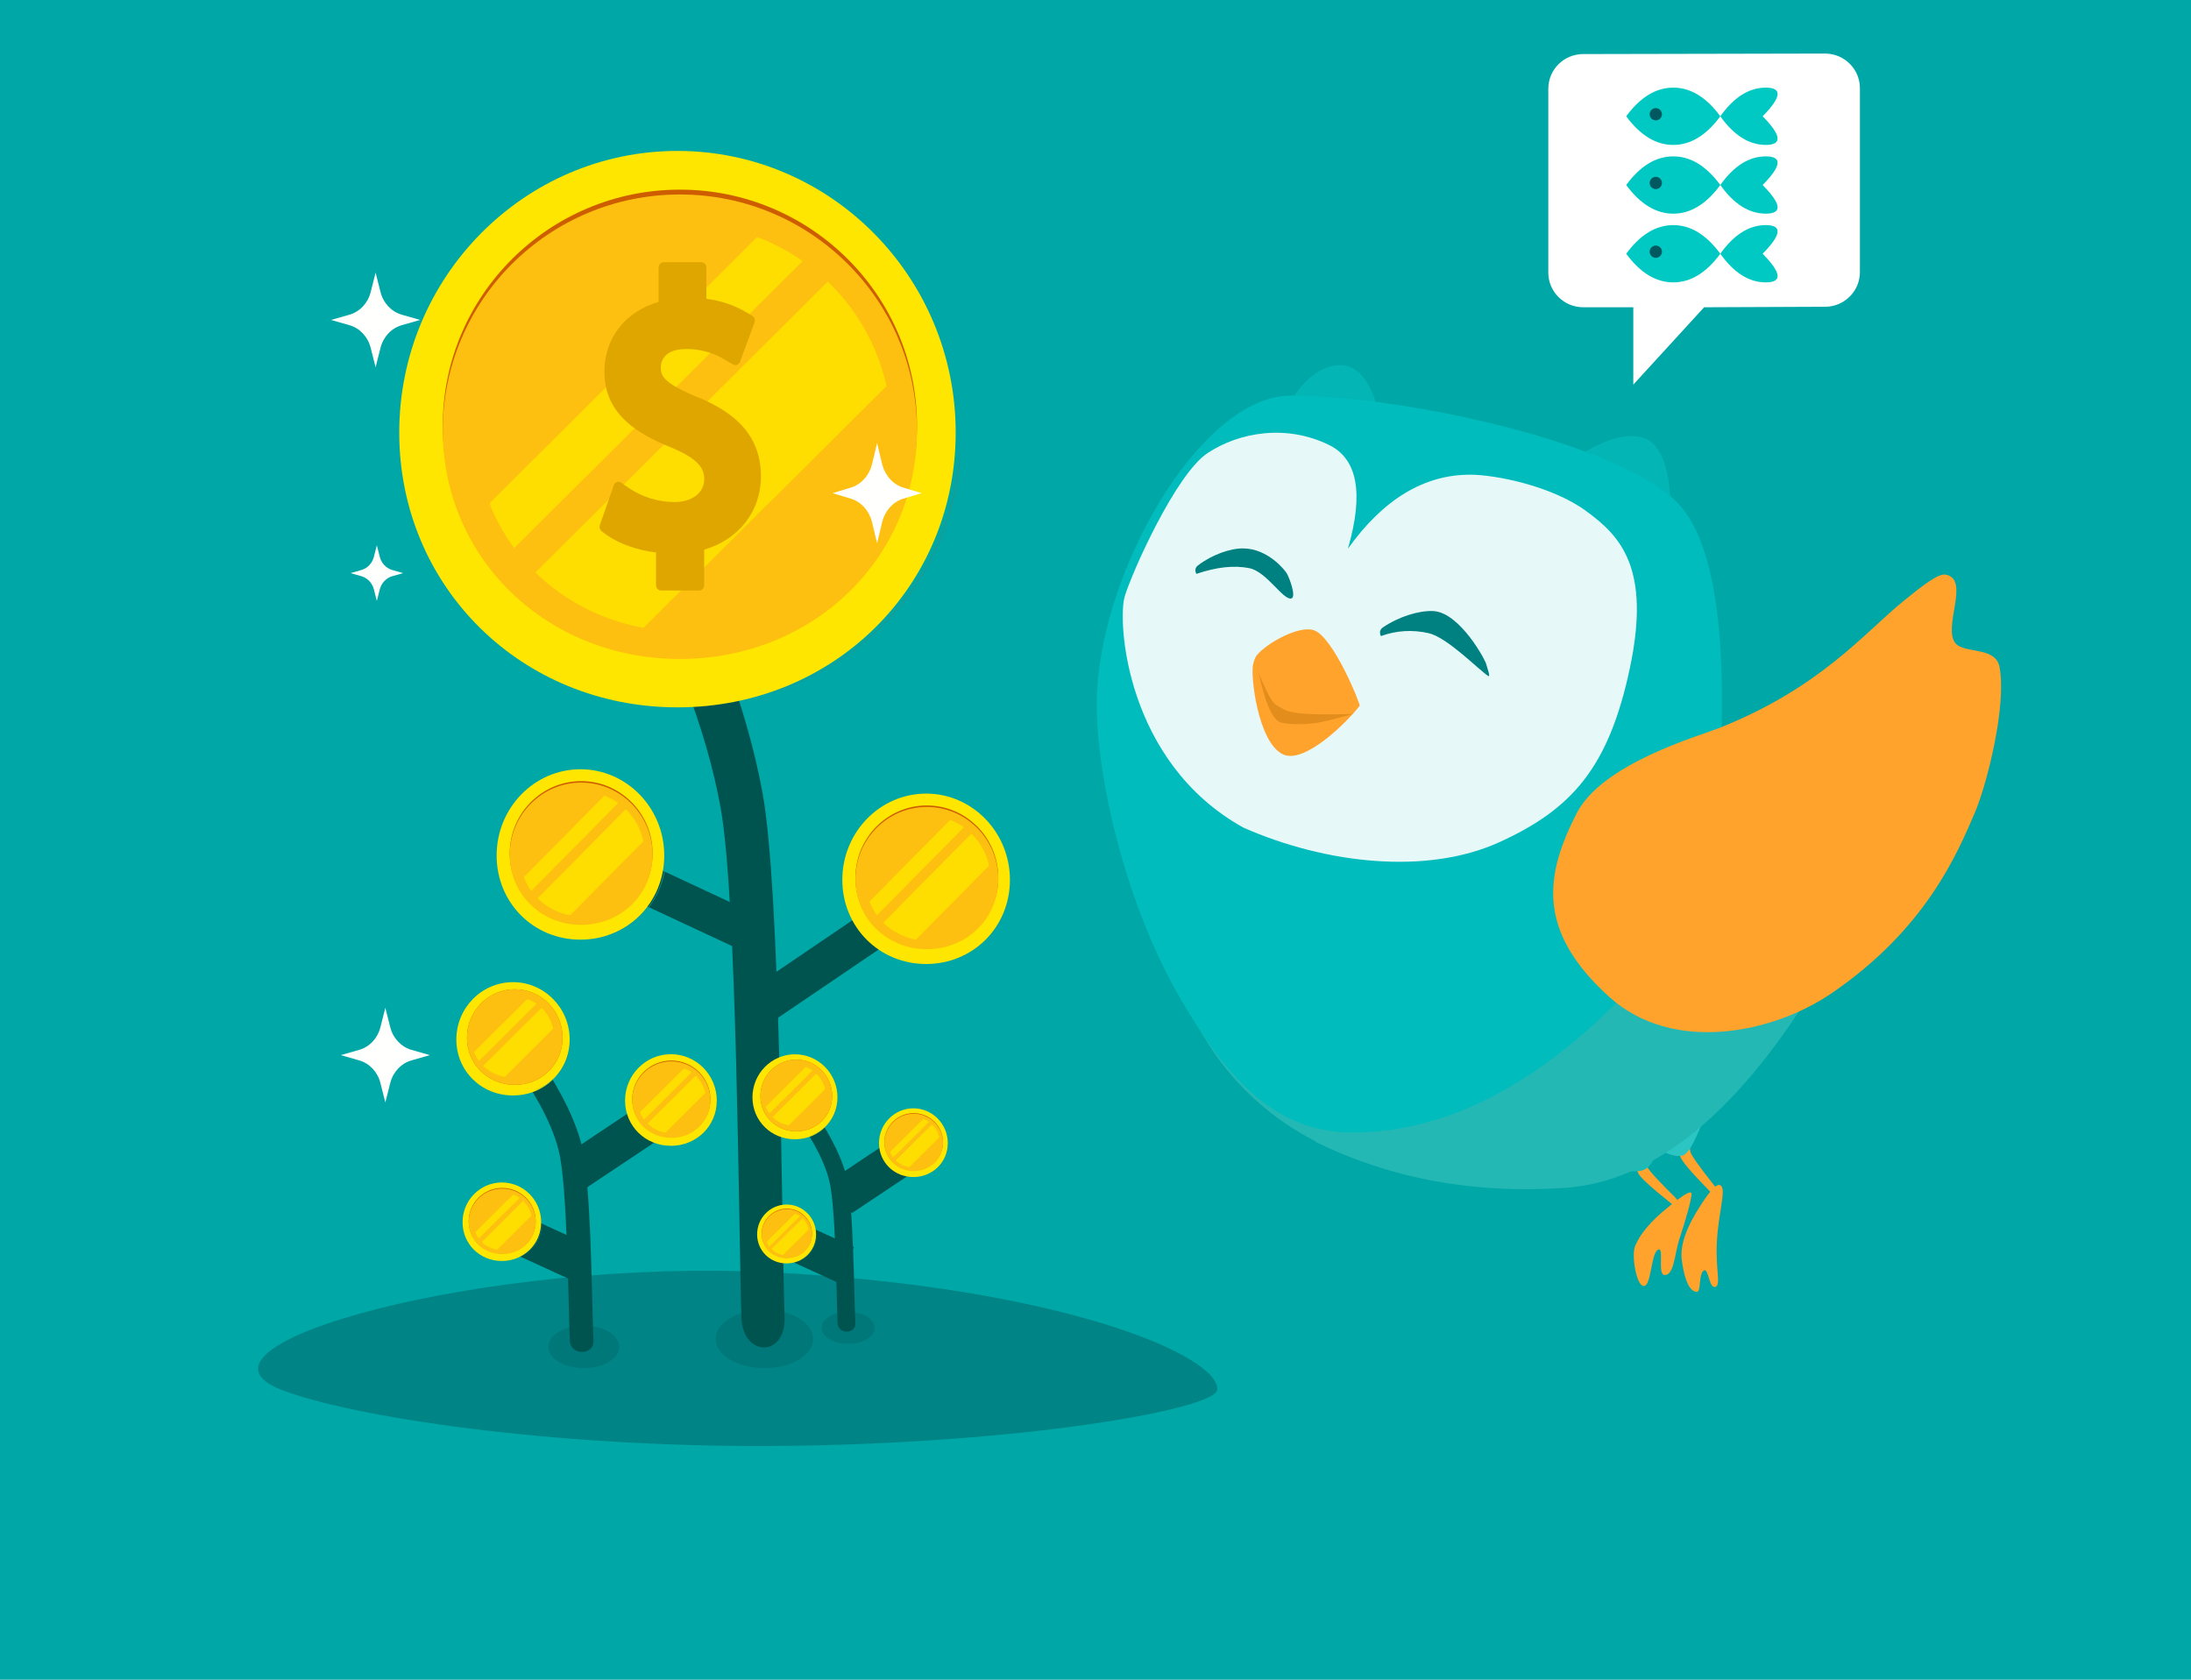
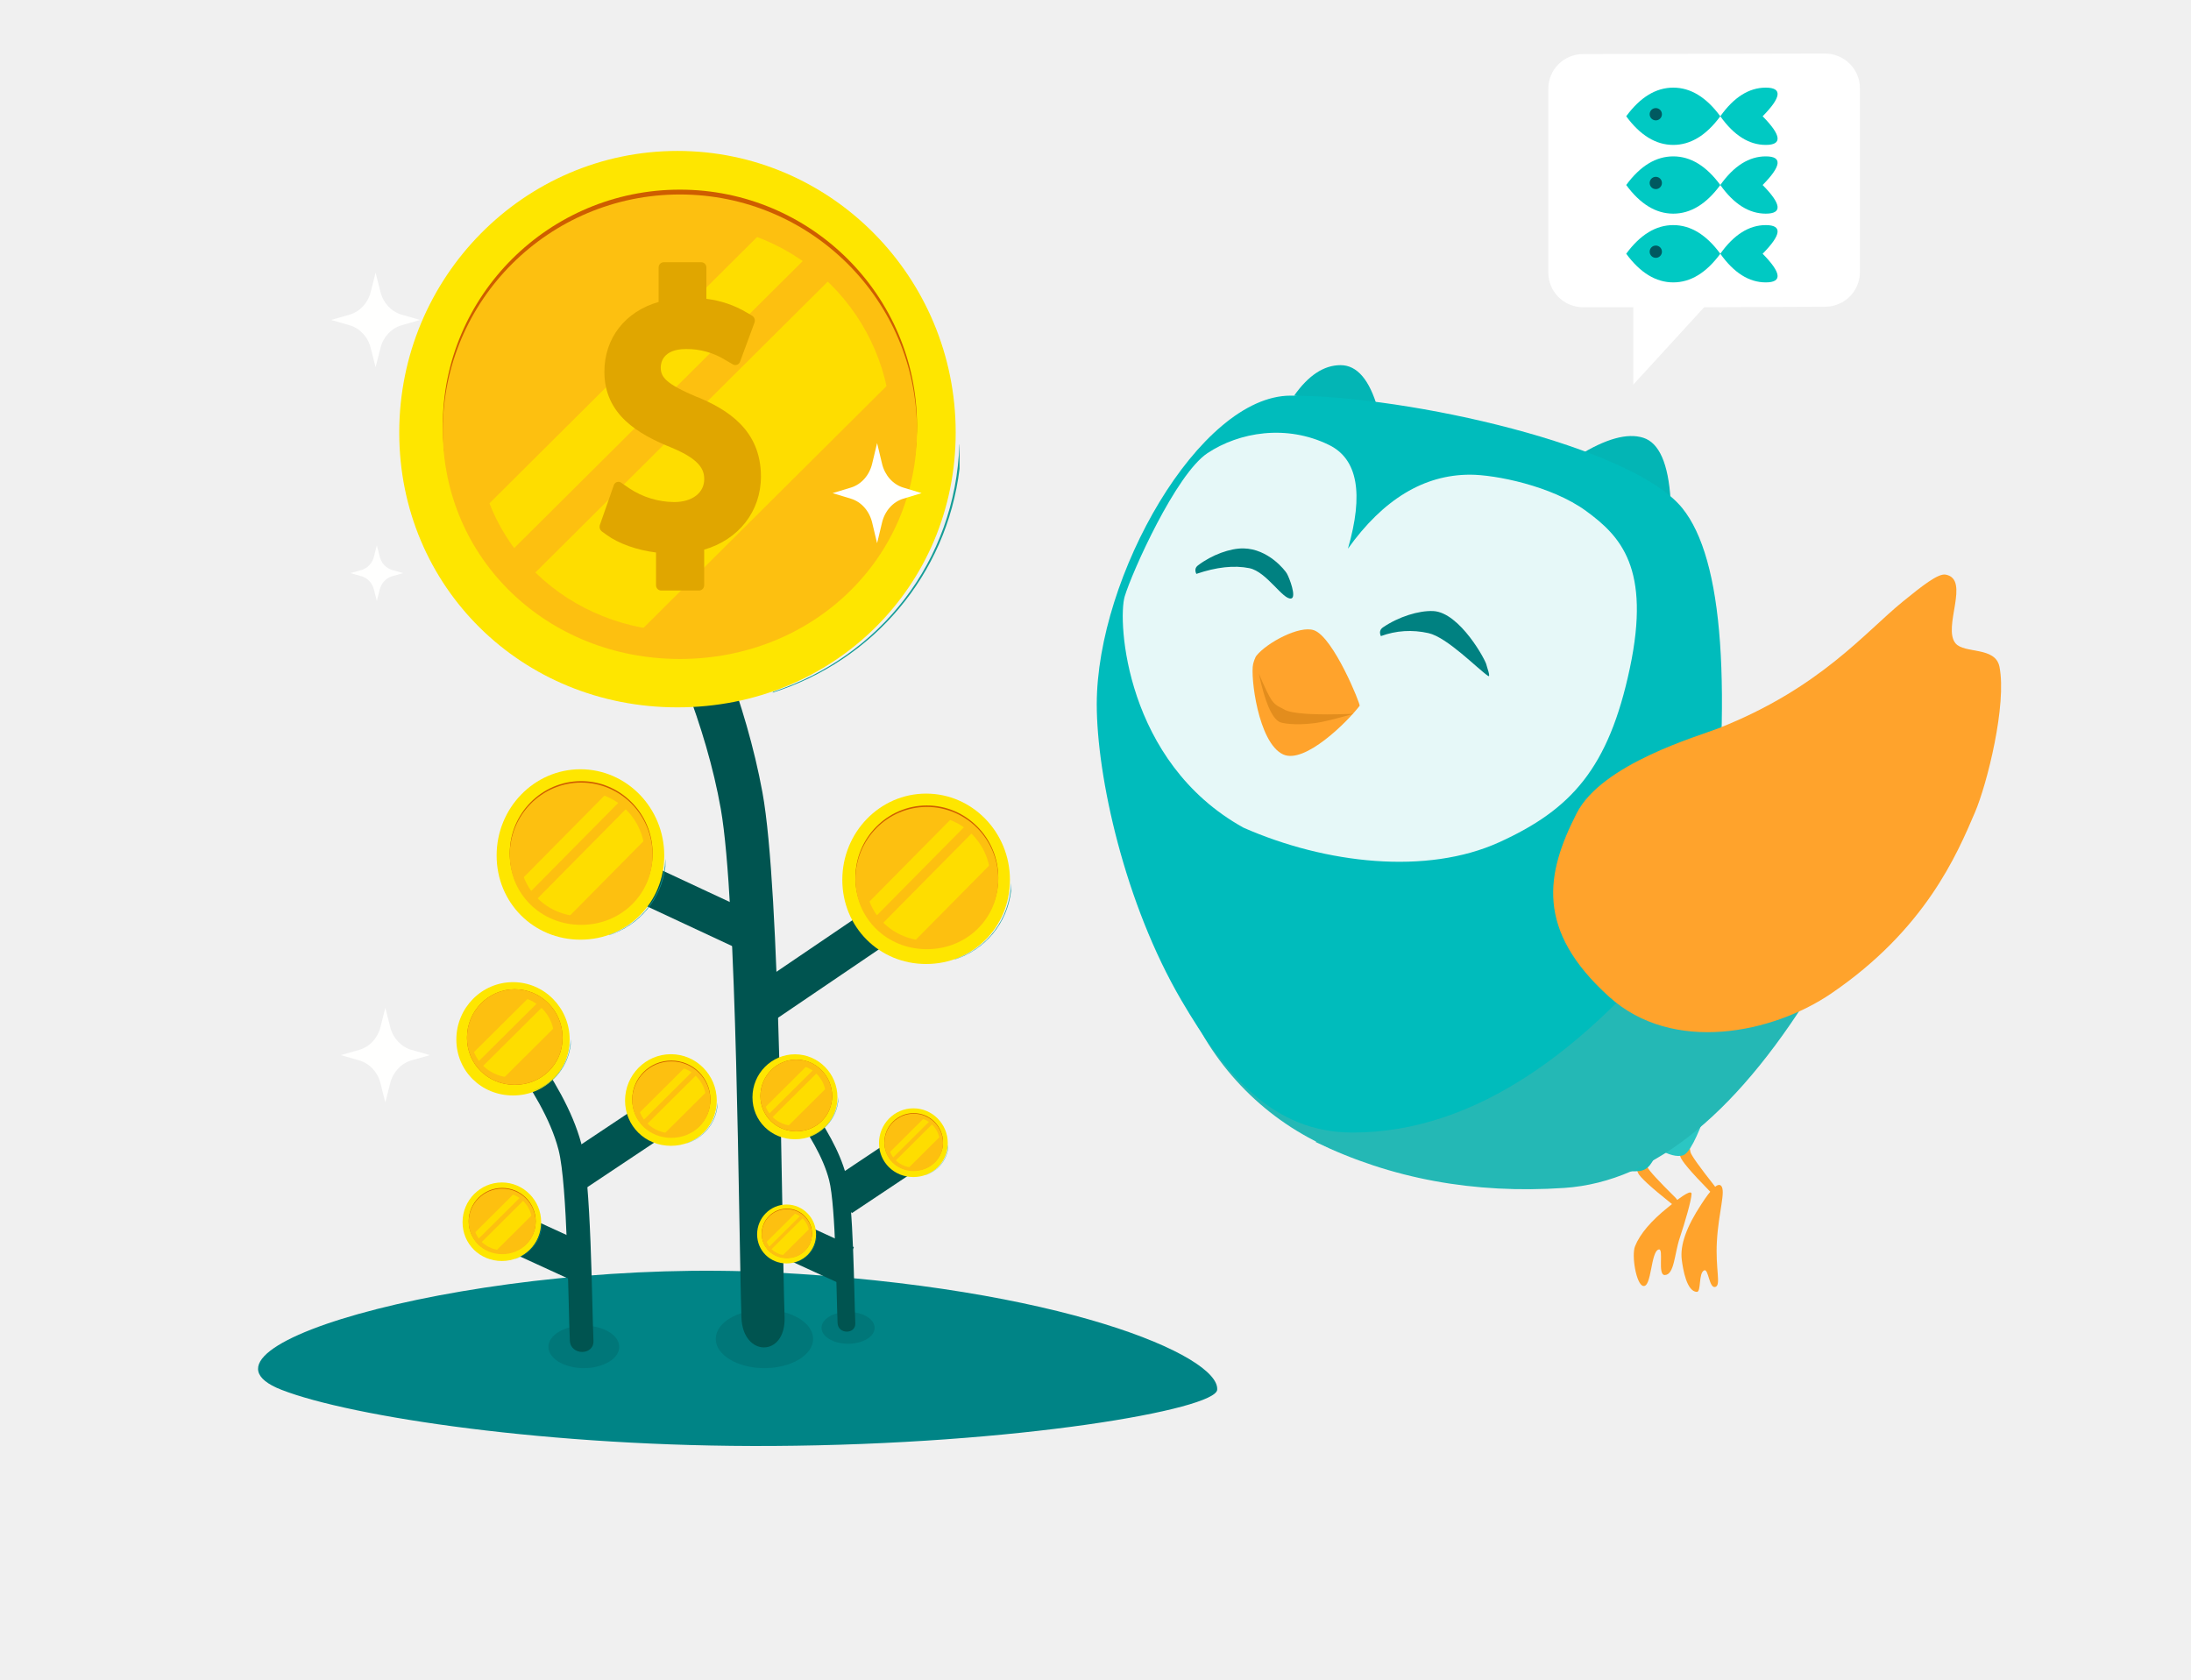
<svg xmlns="http://www.w3.org/2000/svg" xmlns:xlink="http://www.w3.org/1999/xlink" width="450" height="345" viewBox="0 0 450 345">
  <defs>
    <path id="a" d="M52.536 151.357c24.829 0 49.276-16.386 73.343-49.159 4.71-42.269 2.837-68.634-5.62-79.094C109.968 10.37 64.172 0 39.82 0 21.087 0 0 37.115 0 63.389c0 14.813 5.718 40.885 17.381 60.812 9.024 15.417 18.909 27.156 35.155 27.156z" />
    <path id="b" d="M86.156 42.486c0 23.446-19.103 41.316-42.667 41.316-23.565 0-42.667-17.87-42.667-41.316C.822 19.041 19.924.034 43.489.034c23.564 0 42.667 19.007 42.667 42.452" />
    <path id="d" d="M25.953 13.011c0 7.18-5.755 12.653-12.853 12.653S.248 20.192.248 13.011c0-7.18 5.754-13 12.852-13 7.098 0 12.853 5.82 12.853 13" />
    <path id="f" d="M25.953 13.011c0 7.18-5.755 12.653-12.853 12.653S.248 20.192.248 13.011c0-7.18 5.754-13 12.852-13 7.098 0 12.853 5.82 12.853 13" />
    <path id="h" d="M9.129 4.497c0 2.482-2.024 4.373-4.521 4.373S.088 6.98.088 4.497 2.11.004 4.607.004c2.497 0 4.52 2.011 4.52 4.493" />
    <path id="j" d="M12.888 6.349c0 3.503-2.858 6.174-6.383 6.174S.123 9.853.123 6.349C.123 2.845 2.98.005 6.505.005c3.525 0 6.383 2.84 6.383 6.344" />
    <path id="l" d="M10.65 5.247c0 2.895-2.361 5.102-5.274 5.102S.102 8.142.102 5.247C.102 2.35 2.462.004 5.376.004c2.913 0 5.274 2.347 5.274 5.243" />
    <path id="n" d="M12.172 5.996c0 3.309-2.7 5.83-6.028 5.83-3.33 0-6.028-2.521-6.028-5.83S2.815.005 6.144.005c3.329 0 6.028 2.682 6.028 5.991" />
    <path id="p" d="M17.183 8.465c0 4.671-3.81 8.232-8.51 8.232-4.7 0-8.51-3.56-8.51-8.232 0-4.671 3.81-8.458 8.51-8.458 4.7 0 8.51 3.787 8.51 8.458" />
    <path id="r" d="M14.2 6.995c0 3.86-3.148 6.803-7.032 6.803S.135 10.856.135 6.995c0-3.86 3.149-6.99 7.033-6.99 3.884 0 7.032 3.13 7.032 6.99" />
  </defs>
  <g fill="none" fill-rule="evenodd">
-     <path fill="#00A7A7" d="M0 0h450v345H0z" />
    <path fill="#008486" d="M249.993 285.453c.573-7.023-32.256-21.071-91.307-24.113-59.05-3.042-124.047 15.082-100.88 24.113 14.235 5.549 55.209 11.81 100.88 11.538 50.56-.3 90.98-7.525 91.307-11.538z" />
    <path fill="#FFA32C" d="M349.447 247.316c-3.07 4.634-4.415 8.437-4.038 11.408.26 2.049 1.015 6.508 3.081 6.624.962.054.304-3.877 1.527-4.429.89-.401 1.005 3.75 2.27 3.411 1.266-.339-.003-3.554.345-9.47s1.844-10.206.876-11.287c-.645-.72-1.999.528-4.061 3.743zM334.925 233.725c.65 3.924 1.147 6.31 1.491 7.158.345.849 2.605 2.934 6.78 6.256.73.637 1.297.874 1.703.71.405-.162.161-.762-.73-1.798-3.586-3.542-5.512-5.641-5.778-6.298-.266-.656-.814-2.91-1.643-6.762-.388-.309-.785-.381-1.19-.218-.405.163-.616.48-.633.952z" />
    <path fill="#FFA32C" d="M344.51 230.24c.16 3.977.36 6.407.596 7.291.237.884 2.222 3.228 5.954 7.032.645.72 1.179 1.024 1.6.91.423-.112.255-.738-.502-1.874-3.12-3.951-4.77-6.268-4.954-6.952-.183-.684-.448-2.989-.796-6.915-.347-.354-.731-.474-1.153-.36-.422.112-.67.402-.745.869zM342.638 247.929c-3.526 2.815-5.801 5.494-6.824 8.037-.756 1.88.236 7.823 1.659 8.155 1.79.418 1.524-7.137 3.227-7.494 1.07-.225-.331 5.305 1.23 5.257 1.97-.061 1.956-4.311 3.067-7.628 1.112-3.316 2.371-7.686 2.425-9.008.035-.881-1.56.012-4.784 2.681z" />
    <path fill="#2BC6C3" d="M340.55 235.991c2.211 1.248 3.92 1.683 5.126 1.306 1.205-.378 2.847-3.497 4.925-9.358-1.373.94-2.953 2.256-4.742 3.95-1.788 1.693-3.558 3.06-5.31 4.102z" />
    <path fill="#1CBBB7" d="M331.523 240.384c2.547.207 4.287.252 5.22.134 1.401-.177 2.041-1.05 2.454-1.67.276-.412.923-1.419 1.943-3.018l-9.617 4.554z" />
    <path fill="#24B8B5" d="M372.832 200c3.463-3.807 6.085-6.853 7.865-9.138 1.78-2.284 4.027-5.486 6.741-9.606.375-.37.562-.926.562-1.667 0-.74-.375-1.296-1.124-1.667l-3.57-1.977c-.924-1.99-1.794-3.21-2.609-3.661-.815-.452-2.149-.452-4 0l-3.865-2.14c-1.123-.192-1.872-.192-2.247 0-.374.19-.749.746-1.123 1.666-1.771 5-2.835 8.861-3.193 11.583-.359 2.722-.359 6.952 0 12.69l6.563 3.917z" />
    <g>
      <path fill="#03B5B5" d="M343.116 102.66c-.47-7.46-2.342-11.71-5.616-12.747-3.274-1.038-7.73.2-13.366 3.711l18.982 9.036zM283 84c-1.707-6-4.265-9-7.673-9-3.408 0-6.585 2.086-9.532 6.26L283 84z" />
      <g transform="translate(225.258 81.26)">
        <ellipse cx="70.004" cy="102.845" fill="#24B8B5" rx="55.875" ry="56.274" />
        <path fill="#24B8B5" d="M114.629 79.698c5.303-3.383 8.709 4.166 10.218 22.645l23.878 16.96c-16.538 27.693-34.096 42.17-52.676 43.427-18.579 1.258-35.61-1.887-51.092-9.435 25.12-35.463 48.345-59.996 69.672-73.597z" />
        <use fill="#00BCBC" xlink:href="#a" />
      </g>
      <path fill="#E6F8F8" d="M255.398 170c16.961 7.459 37.667 9.74 52.5 3 14.833-6.74 22.495-15.208 26.854-35.775 4.359-20.568-1.93-27.12-9.008-32.283-7.077-5.163-18.659-7.446-23.806-7.446-9.491 0-17.855 5.068-25.093 15.204 3.276-11.323 1.99-18.422-3.86-21.298-8.775-4.314-18.485-2.645-24.985 1.67-6.5 4.314-15.5 24.428-17 29.428s.092 34.025 24.398 47.5z" />
      <path fill="#FFA32C" d="M269.87 129.446c-2.97-1.051-9.656 2.557-11.795 5.2-.335.412-.622 1.422-.7 1.746-.59 2.415 1 16.135 6.142 18.552 4.423 2.08 13.213-6.682 15.735-9.982.205-.268-5.364-14.094-9.381-15.516z" />
      <path fill="#E38D1D" d="M258.552 138.36c1.23 5.79 2.645 9.101 4.246 9.93.442.23 3.007.792 7.34.222 1.451-.19 4.06-.821 7.826-1.892-8.042.302-12.794-.007-14.256-.927-.733-.462-1.632-.622-2.498-1.85-.574-.815-1.46-2.642-2.658-5.484z" />
      <g fill="#008181">
        <path d="M283.613 130.65c-.344-.767-.195-1.368.447-1.804 3.208-2.18 7.342-3.468 10.292-3.339 5.5.242 10.95 10.38 10.964 11.128.003.175.953 2.62.307 2.185-2.109-1.423-8.4-7.927-12.243-8.783-3.346-.745-6.602-.54-9.767.613zM245.713 117.874c-.347-.73-.234-1.313.34-1.75 2.87-2.184 6.628-3.533 9.352-3.485 5.079.09 8.504 4.483 8.877 5.121.597 1.021 2.012 4.897.931 5.159-1.672.405-5.037-5.496-8.612-6.22-3.114-.63-6.743-.239-10.888 1.175z" />
      </g>
    </g>
    <path fill="#FFA32C" fill-rule="nonzero" d="M352.952 149.585c20.878-8.248 30.024-19.66 37.877-26.038 3.892-3.16 7.227-5.82 8.786-5.525 5.147.973-.722 10.844 2.028 14.118 1.818 2.165 8.18.6 9.018 4.81 1.539 7.736-2.52 24.03-5.028 29.895-3.7 8.649-10.165 24.026-29.54 37.22-11.916 8.114-32.484 12.509-45.596.673-15.223-13.74-12.976-25.342-6.68-37.687 5.218-10.23 25.055-15.855 29.135-17.466z" />
    <path d="M-7.561 64.55C14.65 71.65 32.445 53.277 50.272 53.277c38.975 0 22.212 40.528 75.435 57.647 8.263 2.658 67.618 17.077 116.693-4.682C307.558 77.35 360.63 28.24 369.194 16.698c21.625-29.147 73.82-115.413 15.087-115.413-42.746 0-12.153-15.45-46.518-18.79s-40.64-16.96-79.728-34.384c-24.896-11.097-121.9-5.11-185.132 30.208C36.8-101.516 28.96-60.514 8.364-36.08-27.564 6.539-33.96 56.114-7.561 64.55z" />
    <g>
      <g transform="translate(81.063 31)">
        <ellipse cx="75.937" cy="244" fill="#007779" rx="10" ry="6" transform="matrix(-1 0 0 1 151.873 0)" />
        <path fill="#005450" d="M75.533 131.765c3.714 20.18 3.91 87.072 4.546 107.806.26 8.243-8.611 8.228-8.864 0-.603-19.54-.883-85.412-4.232-104.397-3.055-17.337-10.406-33.93-17.227-48.714-3.173-6.885 4.507-13.31 7.658-6.473 7.314 15.868 14.701 33.179 18.12 51.778z" />
        <path stroke="#005450" stroke-width="8" d="M45.937 148l29.714 13.863M104.937 155.429l-32 21.714" />
        <path fill="#F6BE2A" d="M102.303 64.674c0 23.642-19.354 41.661-43.23 41.661-23.874 0-43.23-18.02-43.23-41.661 0-23.644 19.356-42.81 43.23-42.81 23.876 0 43.23 19.166 43.23 42.81" />
        <path fill="#FEE600" d="M58.08 114.286C26.035 114.286.936 89.492.936 57.842.937 25.948 26.57 0 58.079 0c31.51 0 57.143 25.948 57.143 57.842 0 31.65-25.1 56.444-57.143 56.444" />
        <path fill="#CE5D00" d="M58.576 7.95C31.725 7.95 9.88 29.675 9.88 56.378c0 26.342 21.389 46.976 48.695 46.976s48.696-20.634 48.696-46.976c0-26.703-21.845-48.428-48.696-48.428" />
        <path fill="#FDC010" d="M58.576 8.944C31.725 8.944 9.88 30.67 9.88 57.373c0 26.342 21.389 46.975 48.695 46.975s48.696-20.633 48.696-46.975c0-26.703-21.845-48.429-48.696-48.429" />
        <g transform="translate(15.843 14.907)">
          <mask id="c" fill="#fff">
            <use xlink:href="#b" />
          </mask>
          <path fill="#FEDD00" d="M1.025 74.31l-7.164-7.127 84.927-84.5 7.165 7.129L1.025 74.31M15.452 102.759l-16.82-16.735L90.32-5.2l16.82 16.734-91.687 91.226" mask="url(#c)" />
        </g>
        <path fill="#169D97" d="M110.253 111.304V85.466v25.838M77.596 111.261l.125-.167c21.9-7.186 37.444-26.837 38.26-50.763l.035-.046v4.986c-2.655 21.846-17.757 39.431-38.393 45.99h-.027" />
        <path fill="#E0A600" d="M62.17 50.576c-6.439-2.726-7.525-4.084-7.525-6.1 0-.889.379-3.788 5.208-3.788a14.995 14.995 0 0 1 8.01 2.223l1.588.924c.266.166.59.197.88.084.291-.112.517-.356.613-.661l2.975-8.046a1.177 1.177 0 0 0-.451-1.329l-1.165-.693a20.97 20.97 0 0 0-8.283-2.807v-6.446c-.003-.597-.47-1.08-1.047-1.08h-7.715c-.576 0-1.044.483-1.047 1.08v7.076C47.37 32.977 43.07 38.412 43.07 45.36c0 8.843 7.002 12.846 13.82 15.595 5.882 2.444 6.685 4.558 6.685 6.475 0 2.802-2.48 4.69-6.167 4.69a16.91 16.91 0 0 1-9.191-2.801l-1.671-1.155a.974.974 0 0 0-.915-.153c-.31.107-.551.365-.645.69l-2.858 8.167c-.136.46.017.96.385 1.254l.98.716c2.501 1.83 6.311 3.165 10.183 3.639V89.2c0 .597.465 1.083 1.042 1.086h7.798c.579 0 1.047-.486 1.047-1.086v-7.307c7.064-2.05 11.66-7.855 11.66-15.017 0-9.646-6.986-13.799-13.063-16.335l.01.035z" />
        <g>
          <path fill="#F6BE2A" d="M122.471 151.806c0 7.24-5.83 12.76-13.022 12.76s-13.022-5.52-13.022-12.76 5.83-13.11 13.022-13.11 13.022 5.87 13.022 13.11" />
          <path fill="#FEE600" d="M109.15 167c-9.653 0-17.213-7.593-17.213-17.286 0-9.767 7.721-17.714 17.213-17.714 9.491 0 17.213 7.947 17.213 17.714 0 9.693-7.561 17.286-17.213 17.286" />
          <path fill="#CE5D00" d="M109.3 134.435c-8.09 0-14.67 6.653-14.67 14.83 0 8.068 6.444 14.387 14.67 14.387 8.225 0 14.668-6.319 14.668-14.386 0-8.178-6.58-14.831-14.669-14.831" />
          <path fill="#FDC010" d="M109.3 134.74c-8.09 0-14.67 6.653-14.67 14.83 0 8.068 6.444 14.387 14.67 14.387 8.225 0 14.668-6.32 14.668-14.387 0-8.177-6.58-14.83-14.669-14.83" />
          <g transform="translate(96.427 136.565)">
            <mask id="e" fill="#fff">
              <use xlink:href="#d" />
            </mask>
            <path fill="#FEDD00" d="M.309 22.758l-2.158-2.183L23.733-5.303l2.159 2.183L.309 22.758M4.654 31.47l-5.066-5.125L27.207-1.593l5.066 5.125L4.654 31.47" mask="url(#e)" />
          </g>
          <path fill="#169D97" d="M124.866 166.087v-7.913 7.913M115.028 166.074l.038-.052c6.597-2.2 11.28-8.218 11.526-15.546l.01-.014v1.527c-.8 6.69-5.349 12.076-11.565 14.085h-.009" />
        </g>
        <g>
          <path fill="#F6BE2A" d="M51.471 146.806c0 7.24-5.83 12.76-13.022 12.76s-13.022-5.52-13.022-12.76 5.83-13.11 13.022-13.11 13.022 5.87 13.022 13.11" />
          <path fill="#FEE600" d="M38.15 162c-9.653 0-17.213-7.593-17.213-17.286 0-9.767 7.721-17.714 17.213-17.714 9.491 0 17.213 7.947 17.213 17.714 0 9.693-7.561 17.286-17.213 17.286" />
          <path fill="#CE5D00" d="M38.3 129.435c-8.09 0-14.67 6.653-14.67 14.83 0 8.068 6.444 14.387 14.67 14.387 8.225 0 14.668-6.319 14.668-14.386 0-8.178-6.58-14.831-14.669-14.831" />
          <path fill="#FDC010" d="M38.3 129.74c-8.09 0-14.67 6.653-14.67 14.83 0 8.068 6.444 14.387 14.67 14.387 8.225 0 14.668-6.32 14.668-14.387 0-8.177-6.58-14.83-14.669-14.83" />
          <g transform="translate(25.427 131.565)">
            <mask id="g" fill="#fff">
              <use xlink:href="#f" />
            </mask>
            <path fill="#FEDD00" d="M.309 22.758l-2.158-2.183L23.733-5.303l2.159 2.183L.309 22.758M4.654 31.47l-5.066-5.125L27.207-1.593l5.066 5.125L4.654 31.47" mask="url(#g)" />
          </g>
          <path fill="#169D97" d="M53.866 161.087v-7.913 7.913M44.028 161.074l.038-.052c6.597-2.2 11.28-8.218 11.526-15.546l.01-.014v1.527c-.8 6.69-5.349 12.076-11.565 14.085h-.009" />
        </g>
      </g>
      <g transform="translate(154 216)">
        <ellipse cx="20.182" cy="56.727" fill="#007779" rx="5.455" ry="3.273" transform="matrix(-1 0 0 1 40.364 0)" />
        <path fill="#005450" d="M19.802 25.443c1.524 5.677 1.605 24.496 1.866 30.329.106 2.319-3.534 2.315-3.638 0-.247-5.497-.362-24.03-1.736-29.37-1.254-4.878-4.27-9.545-7.07-13.705-1.302-1.937 1.85-3.744 3.143-1.82 3.001 4.463 6.033 9.333 7.435 14.566z" />
        <path stroke="#005450" stroke-width="8" d="M7.507 38.199l12.194 5.59M31.868 21.09l-13.131 8.756" />
        <path fill="#F6BE2A" d="M12.242 38.247c0 2.502-2.051 4.41-4.58 4.41-2.53 0-4.581-1.908-4.581-4.41 0-2.503 2.05-4.531 4.58-4.531 2.53 0 4.58 2.028 4.58 4.531" />
        <path fill="#FEE600" d="M7.556 43.498c-3.395 0-6.055-2.624-6.055-5.974 0-3.376 2.716-6.123 6.055-6.123 3.338 0 6.054 2.747 6.054 6.123 0 3.35-2.66 5.974-6.054 5.974" />
        <path fill="#CE5D00" d="M7.608 32.243c-2.845 0-5.16 2.3-5.16 5.126 0 2.788 2.267 4.972 5.16 4.972 2.894 0 5.16-2.184 5.16-4.972 0-2.826-2.315-5.126-5.16-5.126" />
        <path fill="#FDC010" d="M7.608 32.348c-2.845 0-5.16 2.3-5.16 5.126 0 2.788 2.267 4.972 5.16 4.972 2.894 0 5.16-2.184 5.16-4.972 0-2.826-2.315-5.126-5.16-5.126" />
        <g transform="translate(3.08 32.98)">
          <mask id="i" fill="#fff">
            <use xlink:href="#h" />
          </mask>
          <path fill="#FEDD00" d="M.109 7.866l-.76-.755 8.999-8.944.76.755-9 8.944M1.637 10.877L-.145 9.105 9.57-.55l1.782 1.772-9.715 9.656" mask="url(#i)" />
        </g>
        <path fill="#169D97" d="M13.084 43.183v-2.735 2.735M9.624 43.178l.013-.018c2.32-.76 3.967-2.84 4.054-5.373l.003-.004v.527c-.28 2.313-1.88 4.174-4.067 4.868h-.003" />
        <g>
          <path fill="#F6BE2A" d="M15.818 10.453c0 3.663-2.93 6.456-6.545 6.456-3.615 0-6.546-2.793-6.546-6.456 0-3.664 2.93-6.635 6.546-6.635 3.615 0 6.545 2.97 6.545 6.635" />
          <path fill="#FEE600" d="M9.273 18C4.379 18 .545 14.213.545 9.38.545 4.508 4.461.545 9.273.545 14.085.545 18 4.508 18 9.38 18 14.213 14.166 18 9.273 18" />
          <path fill="#CE5D00" d="M9.545 1.636c-4.06 0-7.363 3.354-7.363 7.476 0 4.066 3.234 7.252 7.363 7.252 4.13 0 7.364-3.186 7.364-7.252 0-4.122-3.303-7.476-7.364-7.476" />
          <path fill="#FDC010" d="M9.545 1.636c-4.06 0-7.363 3.354-7.363 7.476 0 4.067 3.234 7.252 7.363 7.252 4.13 0 7.364-3.185 7.364-7.252 0-4.122-3.303-7.476-7.364-7.476" />
          <g transform="translate(2.727 2.727)">
            <mask id="k" fill="#fff">
              <use xlink:href="#j" />
            </mask>
            <path fill="#FEDD00" d="M.153 11.104L-.918 10.04 11.785-2.588l1.072 1.066L.153 11.104M2.311 15.355l-2.516-2.5L13.51-.777l2.516 2.5L2.311 15.355" mask="url(#k)" />
          </g>
          <path fill="#169D97" d="M17.455 17.455v-3.819 3.819M12.565 17.222l.019-.025c3.19-1.107 5.455-4.132 5.574-7.816l.005-.007v.768c-.387 3.363-2.587 6.07-5.594 7.08h-.004" />
        </g>
        <g>
          <path fill="#F6BE2A" d="M39.064 19.63c0 2.92-2.393 5.145-5.344 5.145-2.951 0-5.344-2.226-5.344-5.145 0-2.92 2.393-5.287 5.344-5.287 2.951 0 5.344 2.367 5.344 5.287" />
          <path fill="#FEE600" d="M33.597 25.756c-3.96 0-7.063-3.061-7.063-6.97 0-3.938 3.168-7.143 7.063-7.143 3.895 0 7.064 3.205 7.064 7.143 0 3.909-3.103 6.97-7.064 6.97" />
          <path fill="#CE5D00" d="M33.659 12.625c-3.32 0-6.02 2.683-6.02 5.98 0 3.253 2.644 5.801 6.02 5.801 3.375 0 6.019-2.548 6.019-5.8 0-3.298-2.7-5.98-6.02-5.98" />
          <path fill="#FDC010" d="M33.659 12.748c-3.32 0-6.02 2.683-6.02 5.98 0 3.253 2.644 5.801 6.02 5.801 3.375 0 6.019-2.548 6.019-5.8 0-3.298-2.7-5.981-6.02-5.981" />
          <g transform="translate(28.376 13.484)">
            <mask id="m" fill="#fff">
              <use xlink:href="#l" />
            </mask>
            <path fill="#FEDD00" d="M.127 9.177l-.886-.88L9.74-2.139l.886.88L.127 9.177M1.91 12.69l-2.079-2.067L11.165-.642l2.079 2.066L1.91 12.69" mask="url(#m)" />
          </g>
          <path fill="#169D97" d="M40.047 25.388v-3.19 3.19M36.01 25.383l.015-.02c2.707-.888 4.629-3.315 4.73-6.27l.004-.005v.616c-.328 2.697-2.195 4.869-4.746 5.679h-.003" />
        </g>
      </g>
      <g transform="translate(93 201)">
        <ellipse cx="26.909" cy="75.636" fill="#007779" rx="7.273" ry="4.364" transform="matrix(-1 0 0 1 53.818 0)" />
        <path fill="#005450" d="M26.403 33.924c2.032 7.57 2.14 32.661 2.487 40.439.142 3.092-4.712 3.086-4.85 0-.33-7.33-.483-32.04-2.315-39.16-1.672-6.504-5.694-12.728-9.426-18.273-1.736-2.583 2.466-4.993 4.19-2.428 4.002 5.952 8.044 12.445 9.914 19.422z" />
        <path stroke="#005450" stroke-width="8" d="M10.01 50.932l16.257 7.453M42.491 28.12L24.982 39.796" />
        <path fill="#F6BE2A" d="M16.322 50.996c0 3.337-2.734 5.88-6.107 5.88s-6.107-2.543-6.107-5.88c0-3.337 2.734-6.042 6.107-6.042s6.107 2.705 6.107 6.042" />
        <path fill="#FEE600" d="M10.074 57.998c-4.526 0-8.072-3.5-8.072-7.966 0-4.501 3.621-8.163 8.072-8.163 4.452 0 8.073 3.662 8.073 8.163 0 4.467-3.546 7.966-8.073 7.966" />
        <path fill="#CE5D00" d="M10.145 42.99c-3.794 0-6.88 3.067-6.88 6.835 0 3.718 3.022 6.63 6.88 6.63 3.857 0 6.879-2.912 6.879-6.63 0-3.768-3.086-6.834-6.88-6.834" />
        <path fill="#FDC010" d="M10.145 43.13c-3.794 0-6.88 3.067-6.88 6.836 0 3.717 3.022 6.63 6.88 6.63 3.857 0 6.879-2.913 6.879-6.63 0-3.769-3.086-6.835-6.88-6.835" />
        <g transform="translate(4.108 43.972)">
          <mask id="o" fill="#fff">
            <use xlink:href="#n" />
          </mask>
          <path fill="#FEDD00" d="M.145 10.487L-.867 9.481 11.13-2.444l1.012 1.006L.145 10.487M2.183 14.502l-2.376-2.361L12.76-.734l2.376 2.362L2.183 14.502" mask="url(#o)" />
        </g>
        <path fill="#169D97" d="M17.445 57.577V53.93v3.647M12.832 57.571l.017-.024c3.094-1.014 5.29-3.787 5.405-7.164l.005-.006v.703c-.375 3.084-2.508 5.565-5.424 6.491h-.003" />
        <g>
          <path fill="#F6BE2A" d="M21.09 13.937c0 4.885-3.906 8.608-8.726 8.608s-8.728-3.723-8.728-8.608c0-4.886 3.908-8.846 8.728-8.846s8.727 3.96 8.727 8.846" />
          <path fill="#FEE600" d="M12.364 24C5.838 24 .727 18.951.727 12.506.727 6.011 5.947.727 12.364.727 18.78.727 24 6.011 24 12.507 24 18.95 18.889 24 12.364 24" />
          <path fill="#CE5D00" d="M12.727 2.182c-5.414 0-9.818 4.471-9.818 9.967 0 5.422 4.313 9.67 9.818 9.67 5.506 0 9.818-4.248 9.818-9.67 0-5.496-4.404-9.967-9.818-9.967" />
          <path fill="#FDC010" d="M12.727 2.182c-5.414 0-9.818 4.471-9.818 9.968 0 5.421 4.313 9.668 9.818 9.668 5.506 0 9.818-4.247 9.818-9.668 0-5.497-4.404-9.968-9.818-9.968" />
          <g transform="translate(3.636 3.636)">
            <mask id="q" fill="#fff">
              <use xlink:href="#p" />
            </mask>
            <path fill="#FEDD00" d="M.205 14.806l-1.43-1.42L15.715-3.45l1.429 1.42L.205 14.806M3.082 20.474L-.273 17.14 18.014-1.036l3.354 3.334L3.082 20.474" mask="url(#q)" />
          </g>
          <path fill="#169D97" d="M23.273 23.273v-5.091 5.09M16.754 22.963l.024-.034c4.255-1.475 7.274-5.51 7.432-10.42l.007-.01v1.023c-.516 4.485-3.45 8.095-7.458 9.441h-.005" />
        </g>
        <g>
          <path fill="#F6BE2A" d="M52.085 26.173c0 3.893-3.19 6.86-7.125 6.86s-7.125-2.967-7.125-6.86c0-3.893 3.19-7.049 7.125-7.049s7.125 3.156 7.125 7.049" />
          <path fill="#FEE600" d="M44.796 34.342c-5.281 0-9.418-4.083-9.418-9.294 0-5.251 4.225-9.524 9.418-9.524 5.194 0 9.418 4.273 9.418 9.524 0 5.211-4.137 9.294-9.418 9.294" />
          <path fill="#CE5D00" d="M44.878 16.833c-4.426 0-8.026 3.578-8.026 7.974 0 4.337 3.525 7.735 8.026 7.735 4.5 0 8.026-3.398 8.026-7.735 0-4.396-3.6-7.974-8.026-7.974" />
          <path fill="#FDC010" d="M44.878 16.997c-4.426 0-8.026 3.577-8.026 7.974 0 4.337 3.525 7.734 8.026 7.734 4.5 0 8.026-3.397 8.026-7.734 0-4.397-3.6-7.974-8.026-7.974" />
          <g transform="translate(37.835 17.979)">
            <mask id="s" fill="#fff">
              <use xlink:href="#r" />
            </mask>
            <path fill="#FEDD00" d="M.169 12.235l-1.18-1.173L12.985-2.851l1.18 1.173L.17 12.235M2.547 16.92l-2.772-2.756L14.886-.856l2.772 2.755-15.111 15.02" mask="url(#s)" />
          </g>
          <path fill="#169D97" d="M53.395 33.85v-4.253 4.254M48.013 33.844l.02-.028c3.61-1.183 6.172-4.419 6.307-8.358l.005-.007v.82c-.437 3.597-2.926 6.493-6.328 7.573h-.004" />
        </g>
      </g>
    </g>
    <path fill="#FFFFFE" d="M76.798 114.355l.599-2.355.599 2.355c.338 1.33 1.319 2.367 2.574 2.725l2.224.634-2.224.634c-1.255.358-2.236 1.397-2.574 2.726l-.6 2.355-.598-2.355c-.338-1.33-1.319-2.368-2.574-2.726L72 117.714l2.224-.634c1.255-.358 2.236-1.396 2.574-2.725M78.129 211.003L79.143 207l1.014 4.003c.573 2.26 2.235 4.025 4.362 4.634l3.767 1.077-3.767 1.078c-2.127.609-3.79 2.374-4.362 4.634l-1.014 4.003-1.014-4.003c-.573-2.26-2.234-4.025-4.361-4.634L70 216.714l3.768-1.077c2.127-.609 3.788-2.374 4.36-4.634M76.129 60.003L77.143 56l1.014 4.003c.573 2.26 2.235 4.025 4.362 4.634l3.767 1.077-3.767 1.078c-2.127.609-3.79 2.374-4.362 4.634l-1.014 4.003-1.014-4.003c-.573-2.26-2.234-4.025-4.361-4.634L68 65.714l3.768-1.077c2.127-.609 3.788-2.374 4.36-4.634M179.129 95.239L180.143 91l1.014 4.239c.573 2.392 2.235 4.261 4.362 4.906l3.767 1.14-3.767 1.142c-2.127.645-3.79 2.514-4.362 4.906l-1.014 4.238-1.014-4.238c-.573-2.392-2.234-4.261-4.361-4.906L171 101.286l3.768-1.141c2.127-.645 3.788-2.514 4.36-4.906" />
    <g>
      <path fill="#FFF" fill-rule="nonzero" d="M382 18.12v37.765c0 3.933-3.21 7.121-7.17 7.121L350 63.11 335.455 79V63.109h-10.286c-3.959 0-7.169-3.189-7.169-7.12V18.222c0-3.932 3.21-7.12 7.17-7.12L374.83 11c3.96 0 7.17 3.188 7.17 7.12z" />
      <g transform="translate(334 18)">
        <path fill="#00C9C3" d="M28.665 11.765c3.438 0 3.224-1.961-.644-5.883C31.89 1.961 32.103 0 28.665 0c-3.438 0-6.55 1.96-9.337 5.882 2.787 3.922 5.9 5.883 9.337 5.883zM9.664 11.765c3.558 0 6.78-1.961 9.664-5.883C16.443 1.961 13.222 0 9.664 0S2.884 1.96 0 5.882c2.884 3.922 6.106 5.883 9.664 5.883z" />
        <circle cx="6.077" cy="5.462" r="1.261" fill="#005960" />
      </g>
      <g transform="translate(334 32.118)">
        <path fill="#00C9C3" d="M28.665 11.765c3.438 0 3.224-1.961-.644-5.883C31.89 1.961 32.103 0 28.665 0c-3.438 0-6.55 1.96-9.337 5.882 2.787 3.922 5.9 5.883 9.337 5.883zM9.664 11.765c3.558 0 6.78-1.961 9.664-5.883C16.443 1.961 13.222 0 9.664 0S2.884 1.96 0 5.882c2.884 3.922 6.106 5.883 9.664 5.883z" />
        <circle cx="6.077" cy="5.462" r="1.261" fill="#005960" />
      </g>
      <g transform="translate(334 46.235)">
        <path fill="#00C9C3" d="M28.665 11.765c3.438 0 3.224-1.961-.644-5.883C31.89 1.961 32.103 0 28.665 0c-3.438 0-6.55 1.96-9.337 5.882 2.787 3.922 5.9 5.883 9.337 5.883zM9.664 11.765c3.558 0 6.78-1.961 9.664-5.883C16.443 1.961 13.222 0 9.664 0S2.884 1.96 0 5.882c2.884 3.922 6.106 5.883 9.664 5.883z" />
        <circle cx="6.077" cy="5.462" r="1.261" fill="#005960" />
      </g>
    </g>
  </g>
</svg>
